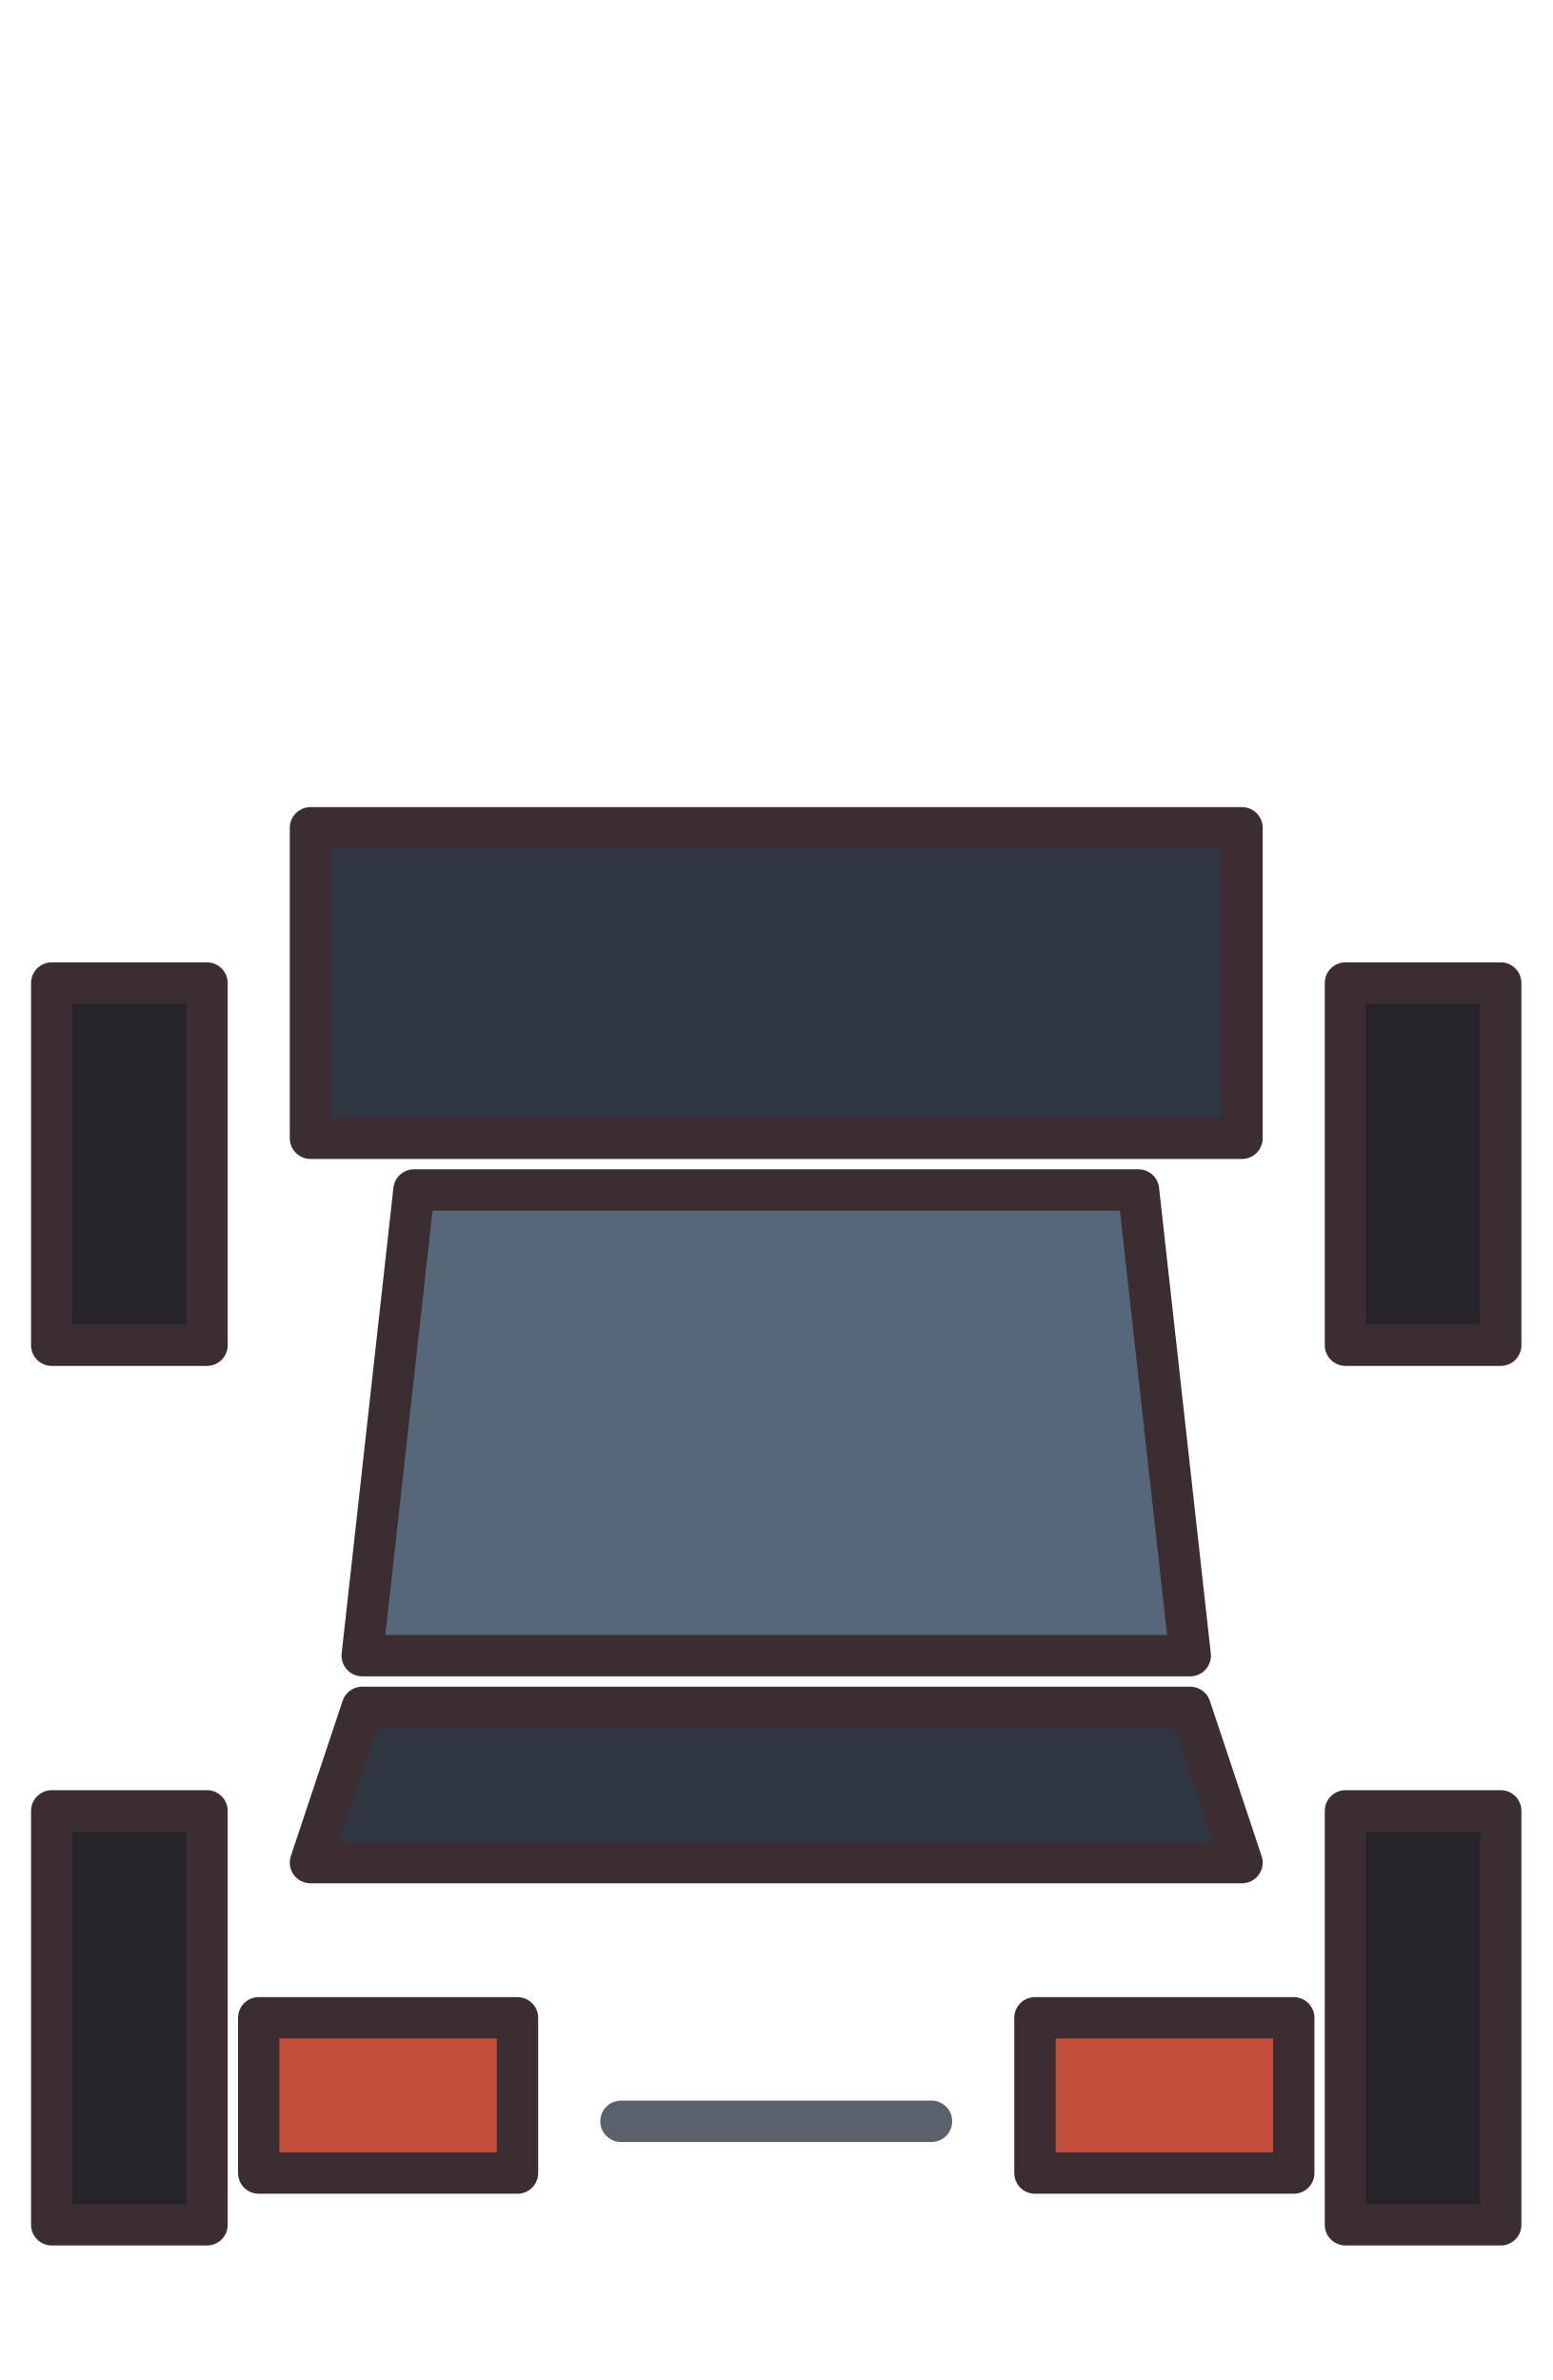
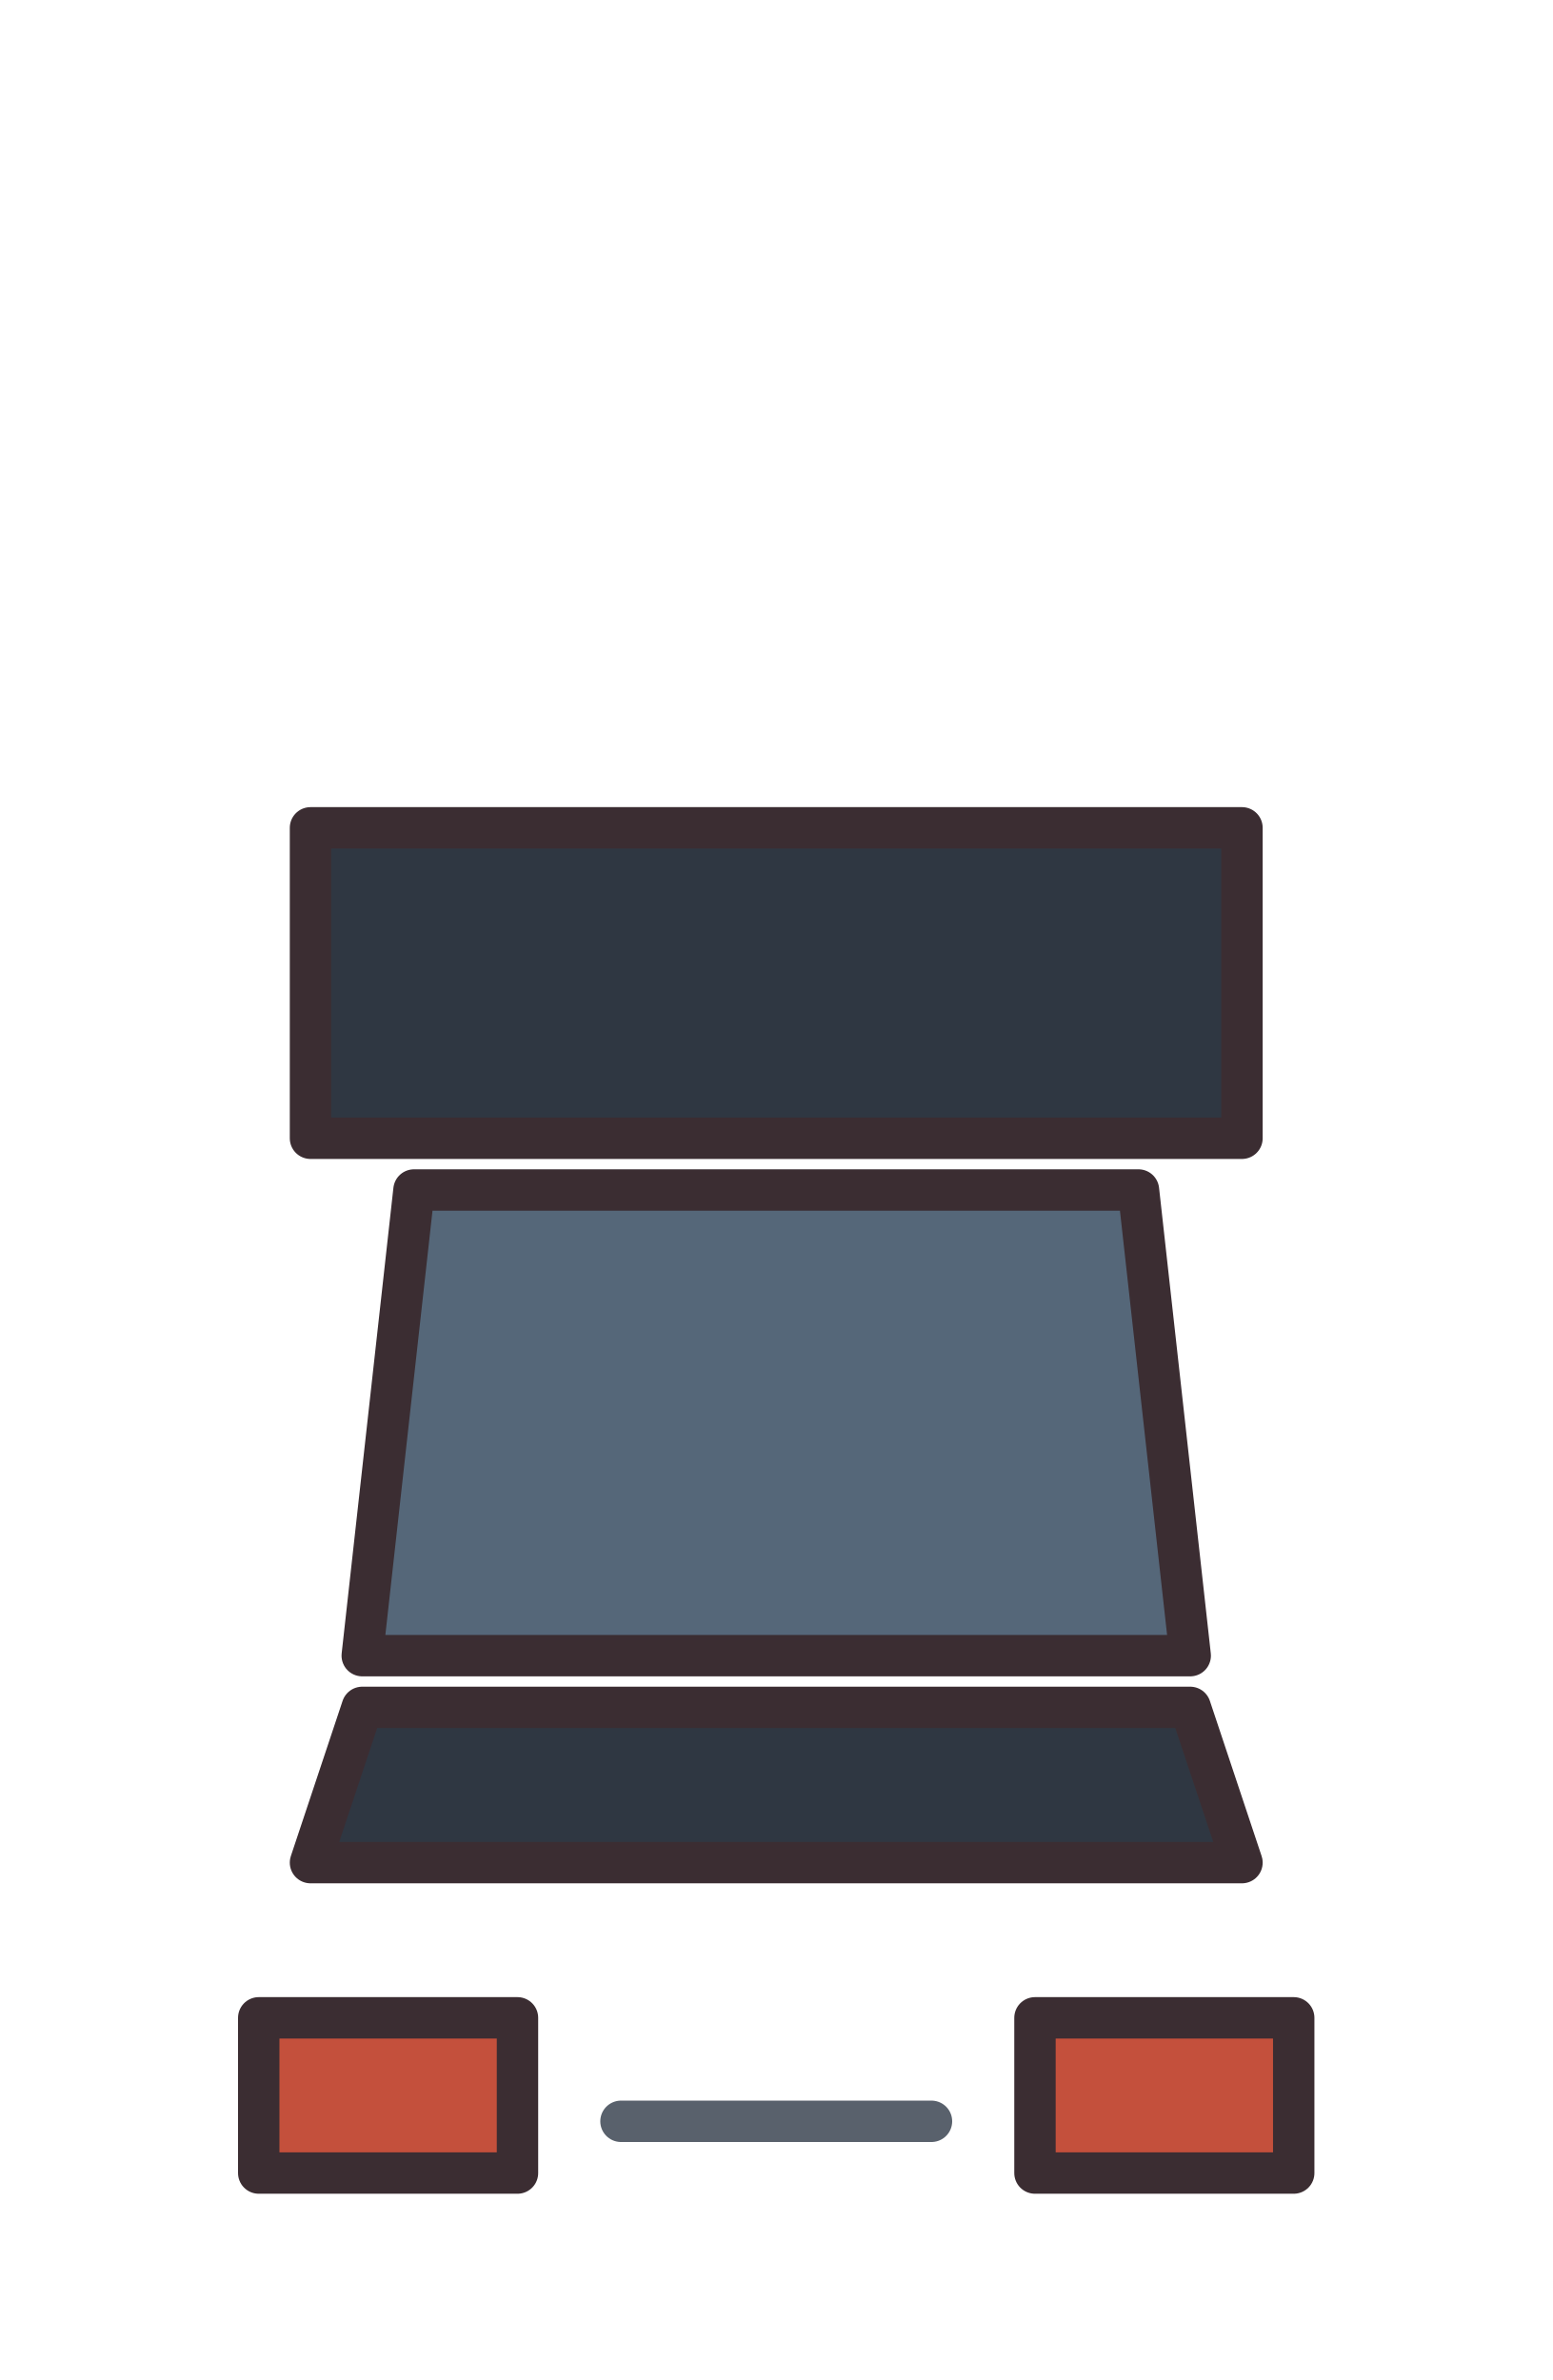
<svg xmlns="http://www.w3.org/2000/svg" width="30" height="46" viewBox="0 0 30 46" shape-rendering="geometricPrecision" stroke="#3b2d32" stroke-width="0.8" stroke-linejoin="round" stroke-linecap="round">
  <g transform="translate(0 4)">
    <path d="M6 12 L24 12 L24 18 L6 18 Z" fill="#2f3742" />
    <path d="M8 19 L22 19 L23 28 L7 28 Z" fill="#556779" />
    <path d="M7 29 L23 29 L24 32 L6 32 Z" fill="#2f3742" />
-     <path d="M1 15 L4 15 L4 22 L1 22 Z M26 15 L29 15 L29 22 L26 22 Z M1 31 L4 31 L4 39 L1 39 Z M26 31 L29 31 L29 39 L26 39 Z" fill="#26232a" />
    <path d="M5 35 L10 35 L10 38 L5 38 Z M20 35 L25 35 L25 38 L20 38 Z" fill="#c4503c" />
    <path d="M12 37 L18 37" fill="none" stroke="#59616c" />
  </g>
</svg>
